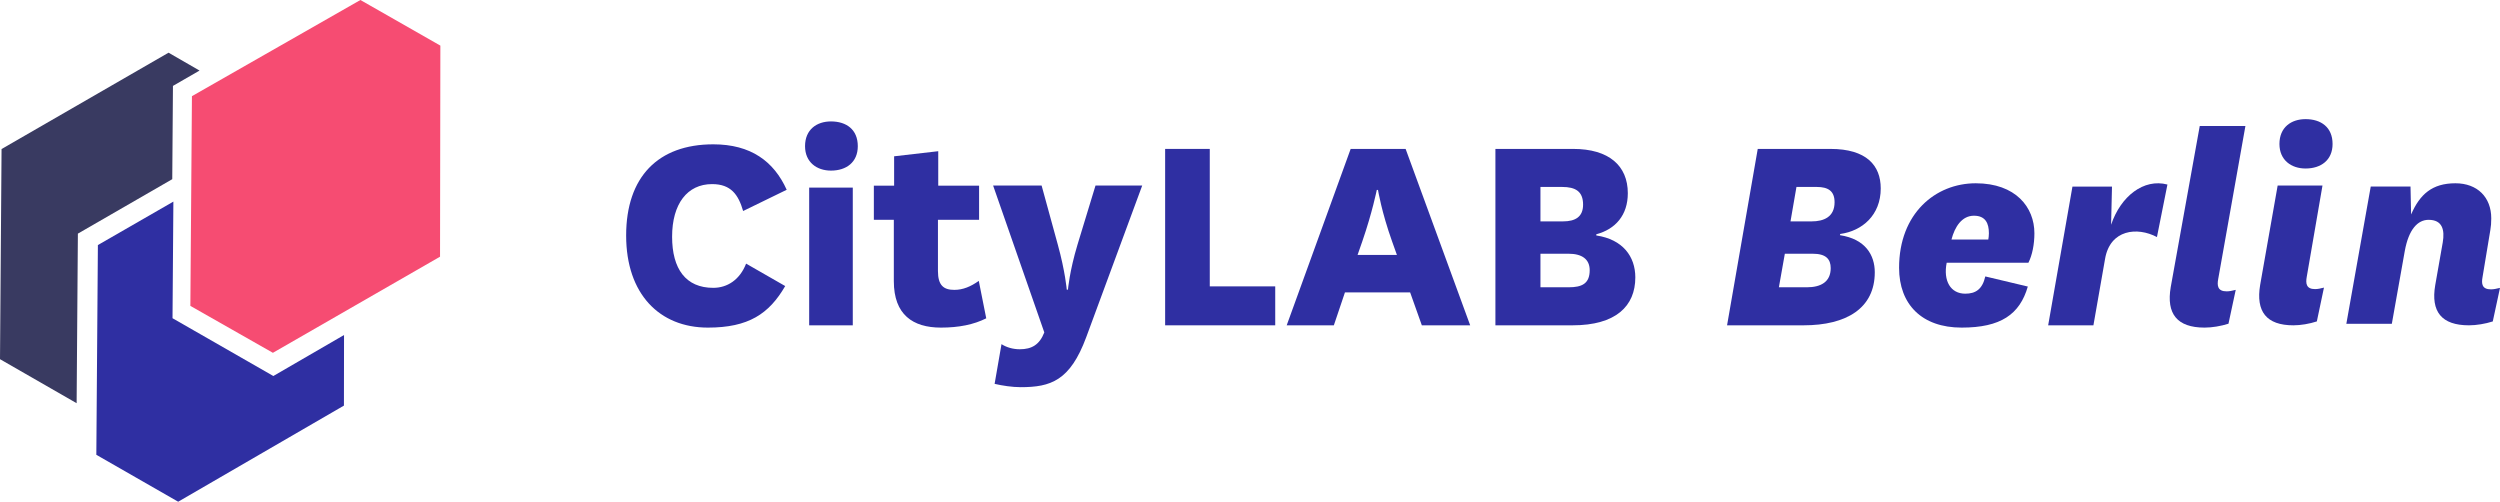
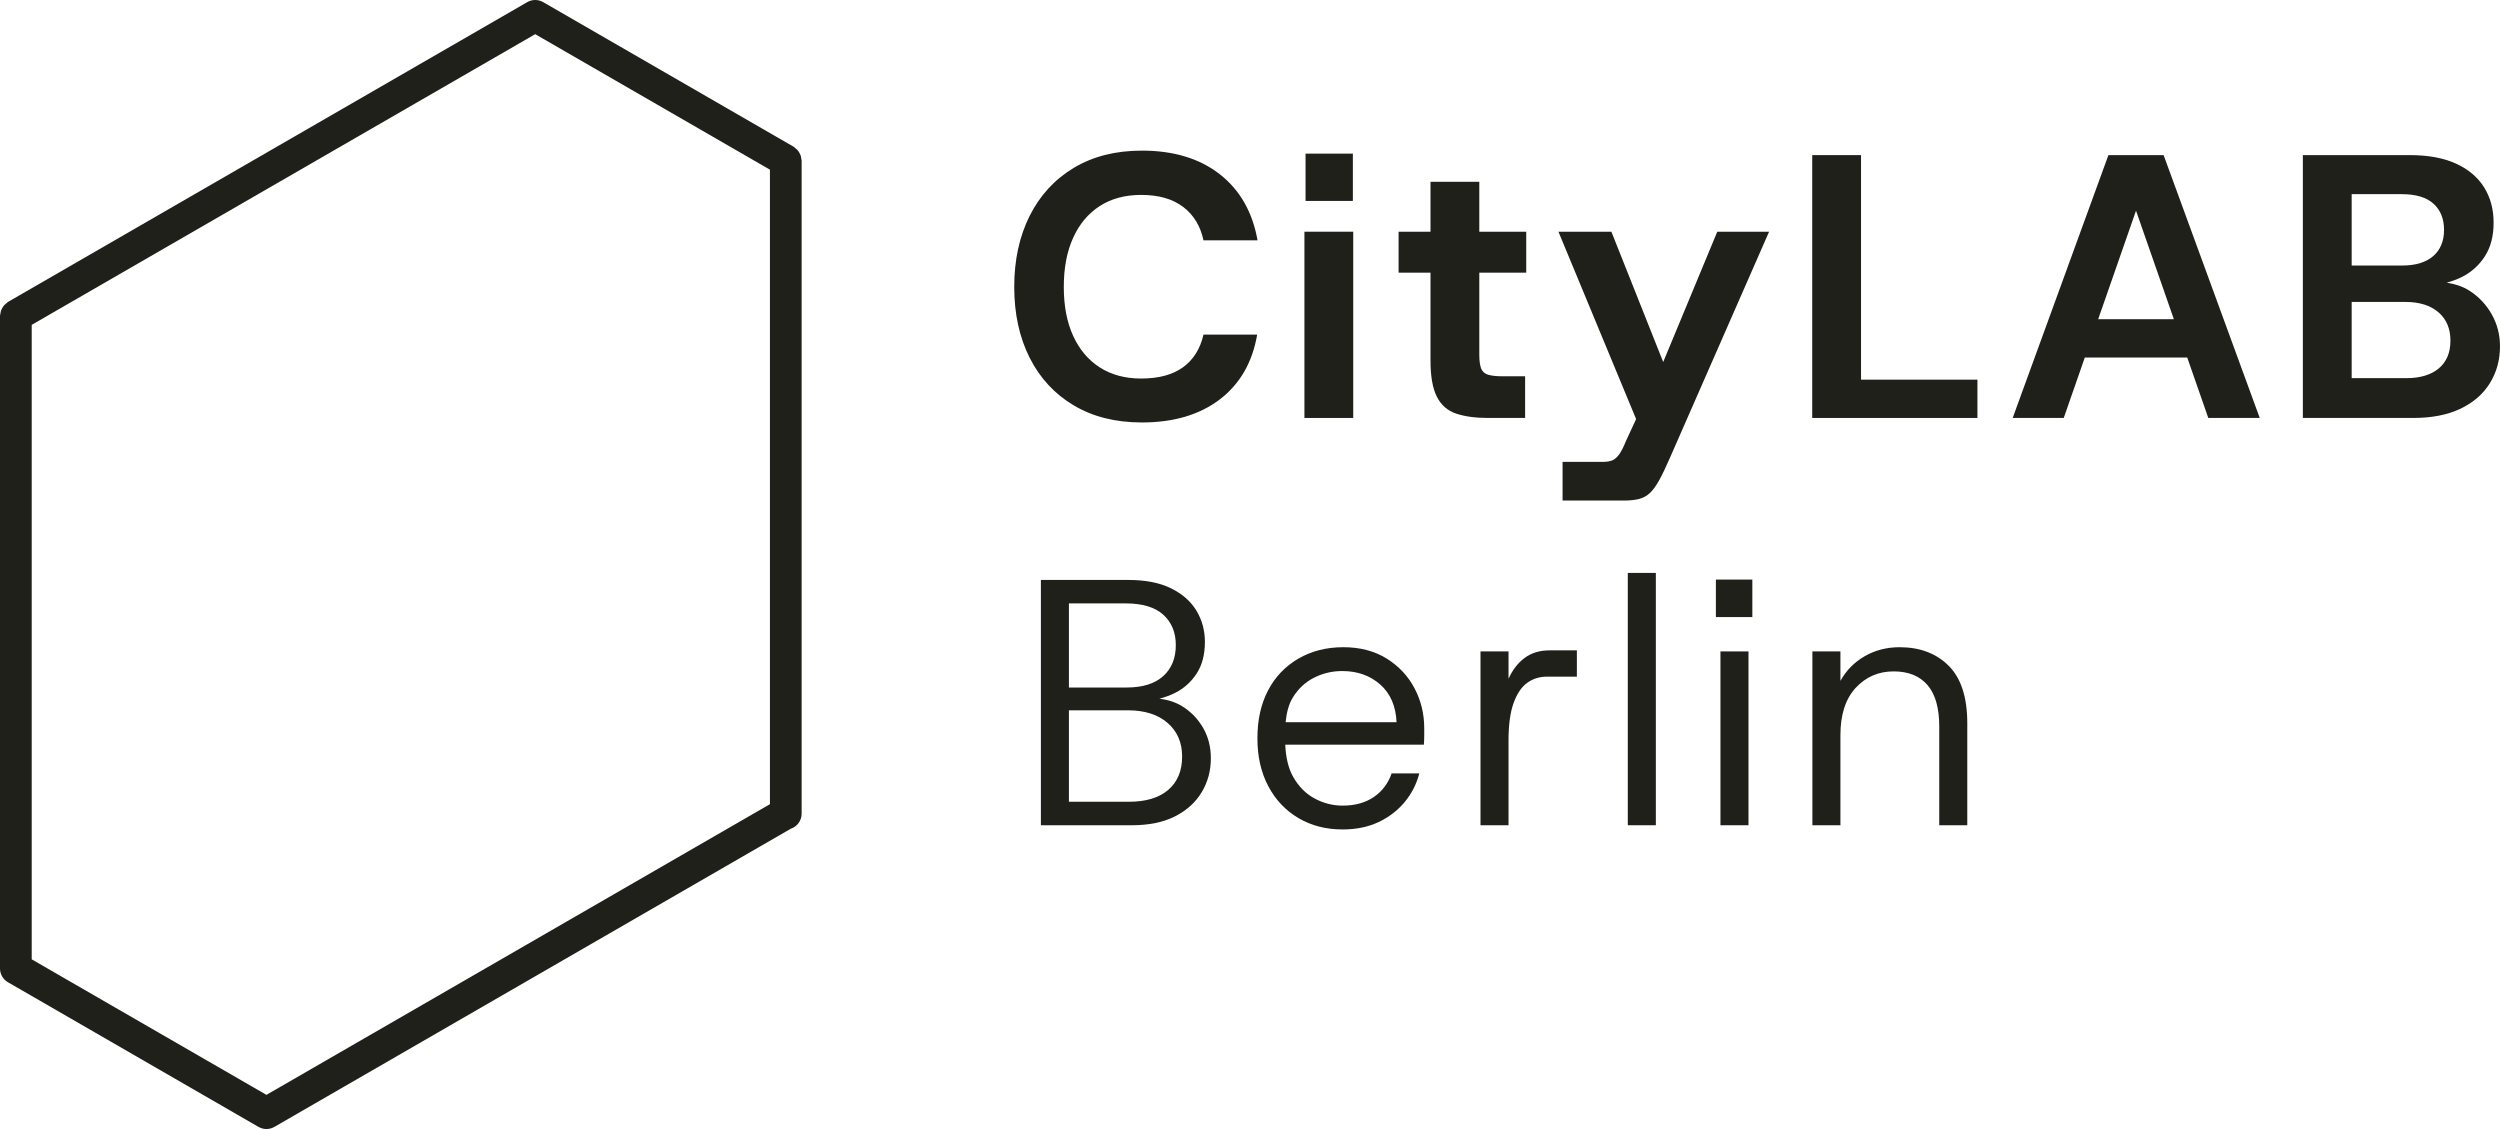
- <svg xmlns="http://www.w3.org/2000/svg" width="872px" height="175px" viewBox="0 0 872 175" version="1.1">
-   <g id="Page-1" stroke="none" stroke-width="1" fill="none" fill-rule="evenodd">
-     <g id="citylab-logo" transform="translate(-58, -413)">
-       <g id="Group" transform="translate(58, 413)">
-         <path d="M273.879,99.774 C268.258,109.473 261.076,114.269 246.919,114.269 C230.059,114.269 218.4,102.589 218.4,82.149 C218.4,61.709 229.537,50.342 248.793,50.342 C261.909,50.342 269.924,56.287 274.4,66.194 L259.203,73.599 C257.537,67.862 254.934,64.214 248.376,64.214 C239.737,64.214 234.43,71.096 234.43,82.566 C234.43,93.83 239.218,100.398 248.793,100.398 C253.685,100.398 258.059,97.584 260.243,91.953 L273.879,99.774 Z" id="Fill-1" fill="#2F2FA2" />
-         <path d="M282.239,113.47 L297.452,113.47 L297.452,65.433 L282.239,65.433 L282.239,113.47 Z M289.846,42.352 C295.191,42.352 299.2,45.16 299.2,50.984 C299.2,56.598 295.191,59.508 289.846,59.508 C284.913,59.508 280.8,56.598 280.8,50.984 C280.8,45.16 284.913,42.352 289.846,42.352 L289.846,42.352 Z" id="Fill-3" fill="#2F2FA2" />
-         <path d="M344,111.03 C339.631,113.227 334.433,114.269 328.195,114.269 C318.42,114.269 311.767,109.777 311.767,98.078 L311.767,76.664 L304.8,76.664 L304.8,64.753 L311.87,64.753 L311.87,54.516 L327.259,52.74 L327.259,64.753 L341.505,64.753 L341.505,76.664 L327.156,76.664 L327.156,94.525 C327.156,99.541 329.132,101.108 332.875,101.108 C335.889,101.108 338.594,99.958 341.4,97.975 L344,111.03 Z" id="Fill-5" fill="#2F2FA2" />
-         <path d="M368.954,85.297 C371.563,94.744 372.086,101.04 372.086,101.04 L372.503,101.04 C372.503,101.04 373.024,94.638 375.844,85.297 L382.111,64.726 L398.4,64.726 L378.873,117.623 C373.235,132.841 366.448,135.046 356.005,135.046 C353.082,135.046 349.636,134.52 346.921,133.892 L349.323,120.038 C351.097,121.191 353.396,121.821 355.693,121.821 C359.869,121.821 362.584,120.246 364.254,115.944 L346.4,64.726 L363.316,64.726 L368.954,85.297 Z" id="Fill-6" fill="#2F2FA2" />
-         <polygon id="Fill-7" fill="#2F2FA2" points="421.968 51.941 421.968 99.889 444.8 99.889 444.8 113.47 406.4 113.47 406.4 51.941" />
-         <path d="M473.521,88.921 L487.243,88.921 L485.567,84.222 C481.9,73.983 480.643,66.252 480.643,66.252 L480.224,66.252 C480.224,66.252 478.654,74.087 475.197,84.116 L473.521,88.921 Z M491.851,101.979 L469.121,101.979 L465.246,113.47 L448.8,113.47 L471.112,51.941 L490.281,51.941 L512.8,113.47 L495.937,113.47 L491.851,101.979 Z" id="Fill-8" fill="#2F2FA2" />
-         <path d="M537.309,100.204 L547.152,100.204 C551.761,100.204 554.484,98.95 554.484,94.249 C554.484,90.383 551.761,88.503 547.152,88.503 L537.309,88.503 L537.309,100.204 Z M545.163,77.22 C549.456,77.22 552.18,75.654 552.18,71.371 C552.18,66.775 549.561,65.207 544.848,65.207 L537.309,65.207 L537.309,77.22 L545.163,77.22 Z M556.787,82.13 C566.002,83.489 570.4,89.444 570.4,96.758 C570.4,106.785 563.595,113.47 548.514,113.47 L521.6,113.47 L521.6,51.941 L548.724,51.941 C561.185,51.941 567.783,57.792 567.783,67.402 C567.783,75.028 563.489,79.936 556.787,81.713 L556.787,82.13 Z" id="Fill-9" fill="#2F2FA2" />
-         <path d="M631.901,77.22 C636.161,77.22 639.9,75.654 639.9,70.535 C639.9,66.669 637.718,65.207 633.668,65.207 L626.603,65.207 L624.526,77.22 L631.901,77.22 Z M620.474,100.204 L630.24,100.204 C635.12,100.204 638.549,98.322 638.549,93.517 C638.549,90.383 636.887,88.503 632.317,88.503 L622.552,88.503 L620.474,100.204 Z M641.77,82.027 C650.702,83.386 653.923,89.026 653.923,94.979 C653.923,107.516 644.055,113.47 629.096,113.47 L602.4,113.47 L613.101,51.941 L638.446,51.941 C651.015,51.941 656,57.687 656,65.73 C656,75.026 649.56,80.565 641.874,81.607 L641.77,82.027 Z" id="Fill-10" fill="#2F2FA2" />
-         <path d="M693.518,83.546 C693.623,82.923 693.727,82.196 693.727,81.363 C693.727,77.939 692.577,75.241 688.506,75.241 C684.327,75.241 681.823,79.082 680.674,83.546 L693.518,83.546 Z M692.474,96.418 L707.303,99.947 C704.483,109.703 697.8,114.269 684.224,114.269 C670.336,114.269 662.4,106.172 662.4,93.405 C662.4,74.411 675.139,63.927 689.132,63.927 C703.126,63.927 709.6,72.335 709.6,81.363 C709.6,85.207 708.868,88.941 707.512,91.641 L679.003,91.641 C677.75,97.974 680.36,102.437 685.477,102.437 C689.027,102.437 691.43,100.982 692.474,96.418 L692.474,96.418 Z" id="Fill-11" fill="#2F2FA2" />
-         <path d="M752.341,82.688 C745.444,79.022 736.036,80.071 734.26,90.225 L730.184,113.47 L714.4,113.47 L722.866,65.098 L736.663,65.098 L736.351,78.396 C739.693,68.448 747.741,62.166 756,64.366 L752.341,82.688 Z" id="Fill-12" fill="#2F2FA2" />
-         <path d="M773.706,97.342 C773.285,99.641 773.496,101.625 776.659,101.625 C777.608,101.625 778.558,101.418 779.823,101.103 L777.292,112.91 C774.657,113.746 771.595,114.269 768.96,114.269 C759.362,114.269 755.565,109.463 757.148,100.162 L767.272,43.95 L783.2,43.95 L773.706,97.342 Z" id="Fill-13" fill="#2F2FA2" />
-         <path d="M804.179,41.553 C809.562,41.553 813.6,44.371 813.6,50.216 C813.6,55.852 809.562,58.776 804.179,58.776 C799.209,58.776 795.07,55.852 795.07,50.216 C795.07,44.371 799.209,41.553 804.179,41.553 L804.179,41.553 Z M804.593,96.561 C804.179,98.857 804.386,100.839 807.494,100.839 C808.424,100.839 809.357,100.632 810.599,100.318 L808.113,112.113 C805.526,112.947 802.523,113.47 799.936,113.47 C790.514,113.47 786.789,108.669 788.341,99.378 L794.447,64.724 L810.081,64.724 L804.593,96.561 Z" id="Fill-14" fill="#2F2FA2" />
-         <path d="M865.905,96.68 C865.484,98.959 865.695,100.928 868.847,100.928 C869.792,100.928 870.739,100.722 872,100.41 L869.478,112.122 C866.852,112.951 863.801,113.47 861.175,113.47 C851.611,113.47 847.827,108.703 849.405,99.477 L852.031,84.551 C852.767,80.199 851.927,76.675 847.093,76.675 C843.307,76.675 840.155,79.993 838.787,87.558 L834.268,112.951 L818.4,112.951 L826.913,65.066 L840.785,65.066 L840.995,74.81 C844.044,67.762 848.352,63.927 856.445,63.927 C864.117,63.927 868.951,68.799 868.951,76.158 C868.951,77.814 868.847,78.955 868.637,80.199 L865.905,96.68 Z" id="Fill-15" fill="#2F2FA2" />
-         <polygon id="Fill-16" fill="#F64C72" points="95.187 123.059 66.4 106.693 66.948 33.541 125.711 0 153.6 15.912 153.486 89.531" />
-         <polygon id="Fill-17" fill="#393A61" points="69.6 24.613 60.326 29.963 60.084 62.498 27.166 81.49 26.728 140.639 0 125.281 0.543 51.985 58.791 18.379" />
-         <polygon id="Fill-18" fill="#2F2FA2" points="60.475 70.32 60.173 110.995 95.341 131.154 120 116.854 119.964 141.471 62.147 175 33.6 158.633 34.143 85.477" />
-       </g>
-     </g>
+ <svg xmlns="http://www.w3.org/2000/svg" id="Ebene_1" version="1.1" viewBox="0 0 878.74 396.85">
+   <g>
+     <path d="M487.432,231.495c-4.27-2.663-9.362-4.004-15.278-4.004s-11.166,1.34-15.768,4.004c-4.597,2.673-8.15,6.385-10.655,11.154-2.505,4.76-3.755,10.388-3.755,16.876,0,6.401,1.272,12.004,3.82,16.816,2.543,4.803,6.074,8.54,10.59,11.205,4.516,2.672,9.692,4.004,15.522,4.004,4.761,0,8.971-.859,12.627-2.586,3.651-1.727,6.715-4.064,9.177-7.02,2.466-2.956,4.189-6.324,5.172-10.104h-9.731c-1.228,3.531-3.325,6.307-6.281,8.317-2.955,2.011-6.612,3.017-10.964,3.017-3.45,0-6.732-.842-9.855-2.527-3.119-1.675-5.645-4.245-7.574-7.699-1.695-3.027-2.513-6.843-2.719-11.205h48.729c.082-1.152.124-2.2.124-3.145v-2.646c0-5.01-1.129-9.667-3.389-13.981-2.26-4.313-5.526-7.801-9.791-10.474ZM451.892,253.854c.323-3.29,1.048-6.273,2.527-8.679,1.887-3.084,4.374-5.405,7.45-6.96,3.081-1.564,6.385-2.346,9.916-2.346,5.341,0,9.796,1.582,13.367,4.744,3.574,3.162,5.482,7.579,5.731,13.241h-38.99Z" fill="#20201b" />
+     <path d="M535.91,231.255c-2.384,1.761-4.27,4.202-5.667,7.33v-9.615h-9.855v61.102h9.855v-29.808c0-5.508.594-9.898,1.788-13.182,1.186-3.282,2.789-5.645,4.803-7.089,2.011-1.435,4.288-2.148,6.835-2.148h10.595v-9.246h-9.611c-3.446,0-6.363.885-8.744,2.655Z" fill="#20201b" />
+     <rect x="572.166" y="201.378" width="9.856" height="88.693" fill="#20201b" />
+     <rect x="603.129" y="203.716" width="12.812" height="13.182" fill="#20201b" />
+     <rect x="604.731" y="228.97" width="9.855" height="61.102" fill="#20201b" />
+     <path d="M667.718,227.492c-4.516,0-8.601,1.048-12.258,3.145-3.652,2.097-6.509,4.984-8.558,8.688v-10.354h-9.856v61.102h9.856v-31.655c0-7.227,1.787-12.769,5.357-16.636,3.571-3.858,8.026-5.791,13.366-5.791,5.173,0,9.134,1.606,11.888,4.811,2.749,3.197,4.124,8.043,4.124,14.531v34.74h9.856v-35.849c0-9.116-2.179-15.845-6.53-20.201-4.353-4.348-10.101-6.53-17.246-6.53Z" fill="#20201b" />
+     <path d="M415.449,248.192c-2.403-1.474-5.081-2.232-7.908-2.604,1.912-.518,3.78-1.171,5.566-2.079,3.081-1.555,5.585-3.815,7.515-6.771,1.929-2.964,2.896-6.659,2.896-11.092,0-4.022-.984-7.673-2.956-10.964-1.972-3.282-4.95-5.912-8.932-7.879-3.983-1.977-9.013-2.956-15.088-2.956h-30.672v86.227h31.904c6.075,0,11.166-1.048,15.274-3.145,4.107-2.088,7.226-4.923,9.361-8.498,2.136-3.565,3.205-7.527,3.205-11.883,0-4.021-.923-7.622-2.771-10.784-1.852-3.153-4.313-5.68-7.394-7.57ZM375.721,232.766v-20.672h19.956c5.916,0,10.328,1.34,13.246,4.004,2.913,2.672,4.369,6.221,4.369,10.655,0,4.606-1.478,8.241-4.434,10.904-2.955,2.672-7.265,4.005-12.932,4.005h-20.205v-8.896ZM410.645,277.63c-3.244,2.792-7.866,4.184-13.86,4.184h-21.065v-32.145h20.695c5.916,0,10.573,1.477,13.985,4.433,3.407,2.956,5.113,6.9,5.113,11.824,0,5.009-1.624,8.91-4.868,11.703Z" fill="#20201b" />
+     <path d="M415.826,129.09c-3.656,2.647-8.558,3.962-14.719,3.962-5.632,0-10.47-1.297-14.517-3.893-4.048-2.595-7.171-6.289-9.371-11.085-2.2-4.794-3.3-10.534-3.3-17.228s1.1-12.45,3.3-17.288c2.2-4.837,5.323-8.559,9.371-11.154,4.047-2.595,8.885-3.892,14.517-3.892,6.161,0,11.089,1.41,14.784,4.228,3.695,2.818,6.071,6.728,7.127,11.746h19.003c-1.757-9.941-6.182-17.692-13.262-23.234-7.085-5.542-16.215-8.309-27.385-8.309-9.241,0-17.224,2.019-23.956,6.067-6.733,4.047-11.901,9.684-15.51,16.893-3.609,7.218-5.409,15.535-5.409,24.944s1.8,17.71,5.409,24.885c3.609,7.166,8.777,12.76,15.51,16.756,6.732,4.012,14.715,6.006,23.956,6.006,11.17,0,20.3-2.707,27.385-8.112,7.08-5.413,11.458-13,13.133-22.771h-18.874c-1.147,5.018-3.544,8.842-7.192,11.48Z" fill="#20201b" />
+     <rect x="458.896" y="54" width="16.627" height="16.626" fill="#20201b" />
+     <rect x="458.501" y="81.444" width="17.155" height="65.467" fill="#20201b" />
+     <path d="M536.072,146.911v-14.65h-7.918c-2.109,0-3.785-.172-5.014-.524-1.233-.352-2.071-1.083-2.509-2.183-.443-1.099-.662-2.749-.662-4.949v-28.769h16.498v-14.392h-16.498v-17.546h-17.155v17.546h-11.217v14.392h11.217v30.882c0,5.542.748,9.787,2.243,12.734,1.495,2.947,3.764,4.932,6.797,5.938,3.038,1.013,6.754,1.52,11.153,1.52h13.065Z" fill="#20201b" />
+     <path d="M584.608,127.243l-18.212-45.799h-18.612l27.302,65.853-3.543,7.666c-.881,2.2-1.718,3.824-2.509,4.881-.791,1.056-1.628,1.736-2.509,2.044-.881.309-1.976.465-3.3.465h-13.989v13.594h21.383c2.285,0,4.155-.198,5.607-.594,1.452-.394,2.706-1.099,3.764-2.114,1.056-1.013,2.131-2.509,3.231-4.485,1.1-1.976,2.355-4.597,3.764-7.854l34.843-79.456h-18.212l-19.007,45.799Z" fill="#20201b" />
+     <polygon points="654.143 54.523 636.988 54.523 636.988 146.911 695.061 146.911 695.061 133.447 654.143 133.447 654.143 54.523" fill="#20201b" />
+     <path d="M875.836,110.488c-1.937-3.437-4.554-6.204-7.854-8.318-2.406-1.543-5.112-2.355-7.963-2.818,1.894-.514,3.718-1.186,5.454-2.063,3.3-1.675,5.964-4.098,7.987-7.261,2.023-3.171,3.033-7.08,3.033-11.746,0-4.752-1.121-8.911-3.364-12.477-2.243-3.558-5.542-6.333-9.899-8.309-4.356-1.986-9.744-2.974-16.167-2.974h-37.615v92.388h38.8c6.514,0,12.034-1.074,16.567-3.231,4.528-2.157,7.982-5.147,10.358-8.98,2.376-3.823,3.566-8.154,3.566-13,0-4.048-.971-7.786-2.904-11.213ZM826.604,68.245h17.555c5.014,0,8.755,1.126,11.218,3.369,2.462,2.243,3.694,5.301,3.694,9.177,0,3.952-1.276,7.037-3.823,9.237-2.556,2.2-6.161,3.3-10.822,3.3h-17.822v-25.082ZM857.224,129.486c-2.728,2.294-6.557,3.437-11.48,3.437h-19.14v-26.792h18.874c4.928,0,8.799,1.212,11.618,3.626,2.814,2.424,4.223,5.74,4.223,9.968s-1.366,7.476-4.094,9.762Z" fill="#20201b" />
+     <path d="M741.099,54.523l-33.653,92.388h17.95l7.41-21.25h35.992l.654,1.877,6.756,19.373h18.084l-33.791-92.388h-19.402ZM764.103,112.197h-26.602l13.299-38.142,10.452,29.968,2.851,8.174Z" fill="#20201b" />
  </g>
+   <path d="M281.67,55.916c-.045-.467-.113-.912-.273-1.353-.1-.278-.238-.519-.379-.775-.196-.359-.402-.693-.678-1.006-.232-.263-.498-.469-.776-.685-.199-.154-.334-.363-.558-.492L190.912.743c-1.72-.991-3.854-.991-5.574,0L2.787,106.138c-.228.131-.366.344-.568.501-.282.219-.554.427-.79.696-.253.288-.441.599-.626.928-.167.292-.323.572-.437.895-.131.377-.184.757-.232,1.154-.028.228-.134.429-.134.665v229.446c0,1.993,1.067,3.832,2.787,4.829l88.086,50.852s.004,0,.007.002c.845.483,1.801.744,2.769.744.002,0,.004-.002.006-.002s.004.002.005.002c.967,0,1.921-.261,2.765-.743.004-.002.007,0,.011-.003l181.56-104.829c2.2-.746,3.778-2.825,3.778-5.275V56.43c0-.182-.087-.336-.103-.514ZM270.625,282.664l-176.972,102.172-82.506-47.629V114.187L188.125,12.011l82.5,47.63v223.023Z" fill="#20201b" />
</svg>
